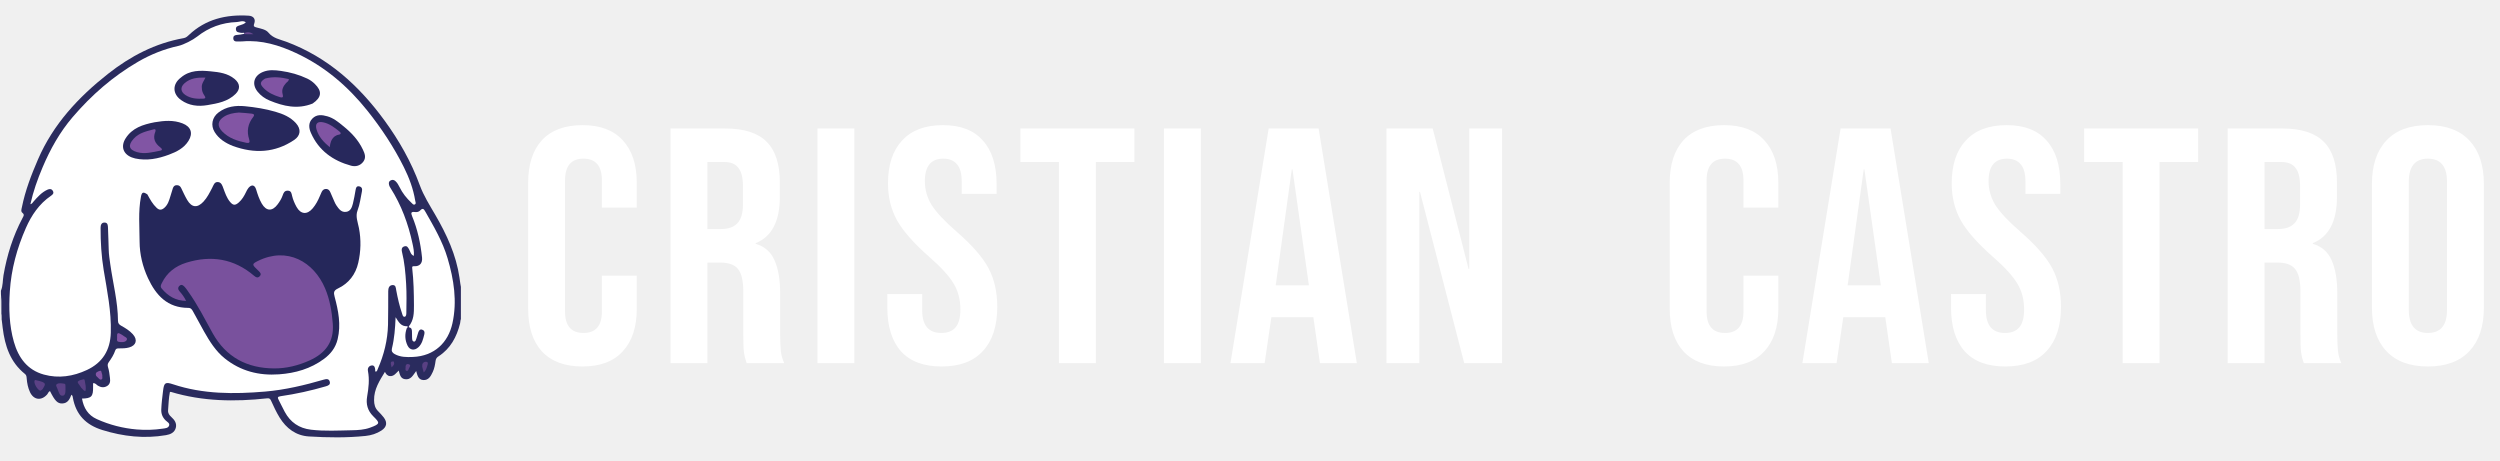
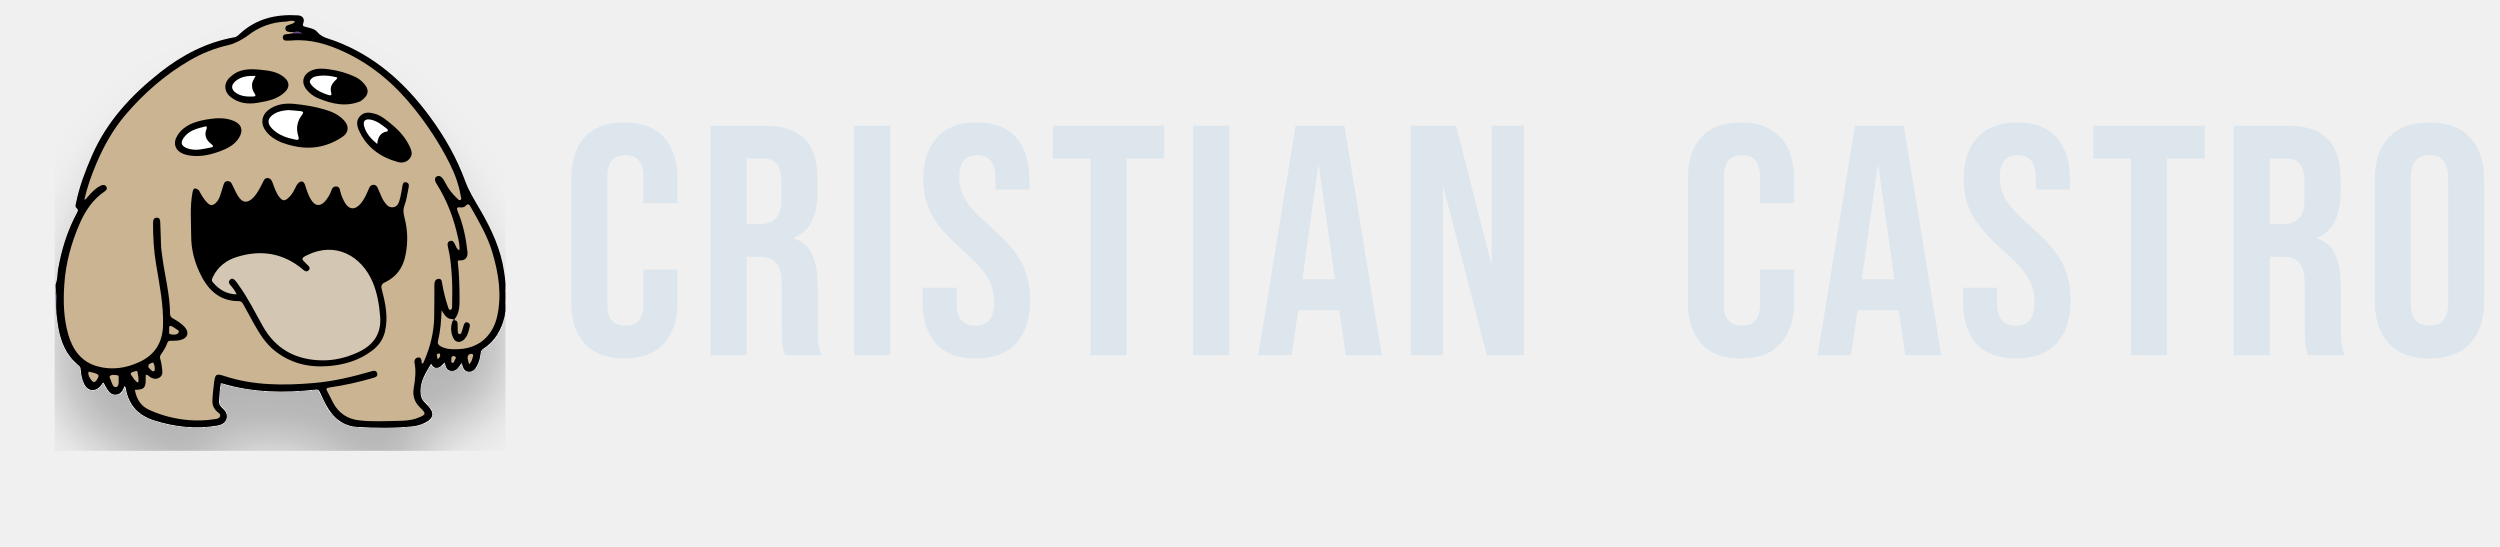
- <svg xmlns="http://www.w3.org/2000/svg" width="179" height="33" viewBox="0 0 179 33" fill="white">
-   <path d="M41.704 26.24C40.44 26.24 39.472 25.88 38.8 25.16C38.144 24.44 37.816 23.424 37.816 22.112V13.088C37.816 11.776 38.144 10.76 38.8 10.04C39.472 9.32 40.44 8.96 41.704 8.96C42.968 8.96 43.928 9.32 44.584 10.04C45.256 10.76 45.592 11.776 45.592 13.088V14.864H43.096V12.92C43.096 11.88 42.656 11.36 41.776 11.36C40.896 11.36 40.456 11.88 40.456 12.92V22.304C40.456 23.328 40.896 23.84 41.776 23.84C42.656 23.84 43.096 23.328 43.096 22.304V19.736H45.592V22.112C45.592 23.424 45.256 24.44 44.584 25.16C43.928 25.88 42.968 26.24 41.704 26.24ZM48.011 9.2H51.923C53.283 9.2 54.276 9.52 54.9 10.16C55.523 10.784 55.836 11.752 55.836 13.064V14.096C55.836 15.84 55.26 16.944 54.108 17.408V17.456C54.748 17.648 55.196 18.04 55.452 18.632C55.724 19.224 55.859 20.016 55.859 21.008V23.96C55.859 24.44 55.876 24.832 55.907 25.136C55.94 25.424 56.02 25.712 56.148 26H53.459C53.364 25.728 53.3 25.472 53.267 25.232C53.236 24.992 53.219 24.56 53.219 23.936V20.864C53.219 20.096 53.092 19.56 52.836 19.256C52.596 18.952 52.172 18.8 51.563 18.8H50.651V26H48.011V9.2ZM51.611 16.4C52.139 16.4 52.532 16.264 52.788 15.992C53.059 15.72 53.196 15.264 53.196 14.624V13.328C53.196 12.72 53.084 12.28 52.859 12.008C52.651 11.736 52.316 11.6 51.852 11.6H50.651V16.4H51.611ZM58.531 9.2H61.171V26H58.531V9.2ZM67.42 26.24C66.14 26.24 65.172 25.88 64.516 25.16C63.86 24.424 63.532 23.376 63.532 22.016V21.056H66.028V22.208C66.028 23.296 66.484 23.84 67.396 23.84C67.844 23.84 68.18 23.712 68.404 23.456C68.644 23.184 68.764 22.752 68.764 22.16C68.764 21.456 68.604 20.84 68.284 20.312C67.964 19.768 67.372 19.12 66.508 18.368C65.42 17.408 64.66 16.544 64.228 15.776C63.796 14.992 63.58 14.112 63.58 13.136C63.58 11.808 63.916 10.784 64.588 10.064C65.26 9.328 66.236 8.96 67.516 8.96C68.78 8.96 69.732 9.328 70.372 10.064C71.028 10.784 71.356 11.824 71.356 13.184V13.88H68.86V13.016C68.86 12.44 68.748 12.024 68.524 11.768C68.3 11.496 67.972 11.36 67.54 11.36C66.66 11.36 66.22 11.896 66.22 12.968C66.22 13.576 66.38 14.144 66.7 14.672C67.036 15.2 67.636 15.84 68.5 16.592C69.604 17.552 70.364 18.424 70.78 19.208C71.196 19.992 71.404 20.912 71.404 21.968C71.404 23.344 71.06 24.4 70.372 25.136C69.7 25.872 68.716 26.24 67.42 26.24ZM75.822 11.6H73.062V9.2H81.222V11.6H78.462V26H75.822V11.6ZM83.34 9.2H85.98V26H83.34V9.2ZM90.837 9.2H94.413L97.149 26H94.509L94.029 22.664V22.712H91.029L90.549 26H88.101L90.837 9.2ZM93.717 20.432L92.541 12.128H92.493L91.341 20.432H93.717ZM99.27 9.2H102.582L105.15 19.256H105.198V9.2H107.55V26H104.838L101.67 13.736H101.622V26H99.27V9.2ZM123.44 26.24C122.176 26.24 121.208 25.88 120.536 25.16C119.88 24.44 119.552 23.424 119.552 22.112V13.088C119.552 11.776 119.88 10.76 120.536 10.04C121.208 9.32 122.176 8.96 123.44 8.96C124.704 8.96 125.664 9.32 126.32 10.04C126.992 10.76 127.328 11.776 127.328 13.088V14.864H124.832V12.92C124.832 11.88 124.392 11.36 123.512 11.36C122.632 11.36 122.192 11.88 122.192 12.92V22.304C122.192 23.328 122.632 23.84 123.512 23.84C124.392 23.84 124.832 23.328 124.832 22.304V19.736H127.328V22.112C127.328 23.424 126.992 24.44 126.32 25.16C125.664 25.88 124.704 26.24 123.44 26.24ZM131.787 9.2H135.363L138.099 26H135.459L134.979 22.664V22.712H131.979L131.499 26H129.051L131.787 9.2ZM134.667 20.432L133.491 12.128H133.443L132.291 20.432H134.667ZM143.582 26.24C142.302 26.24 141.334 25.88 140.678 25.16C140.022 24.424 139.694 23.376 139.694 22.016V21.056H142.19V22.208C142.19 23.296 142.646 23.84 143.558 23.84C144.006 23.84 144.342 23.712 144.566 23.456C144.806 23.184 144.926 22.752 144.926 22.16C144.926 21.456 144.766 20.84 144.446 20.312C144.126 19.768 143.534 19.12 142.67 18.368C141.582 17.408 140.822 16.544 140.39 15.776C139.958 14.992 139.742 14.112 139.742 13.136C139.742 11.808 140.078 10.784 140.75 10.064C141.422 9.328 142.398 8.96 143.678 8.96C144.942 8.96 145.894 9.328 146.534 10.064C147.19 10.784 147.518 11.824 147.518 13.184V13.88H145.022V13.016C145.022 12.44 144.91 12.024 144.686 11.768C144.462 11.496 144.134 11.36 143.702 11.36C142.822 11.36 142.382 11.896 142.382 12.968C142.382 13.576 142.542 14.144 142.862 14.672C143.198 15.2 143.798 15.84 144.662 16.592C145.766 17.552 146.526 18.424 146.942 19.208C147.358 19.992 147.566 20.912 147.566 21.968C147.566 23.344 147.222 24.4 146.534 25.136C145.862 25.872 144.878 26.24 143.582 26.24ZM151.984 11.6H149.224V9.2H157.384V11.6H154.624V26H151.984V11.6ZM159.502 9.2H163.414C164.774 9.2 165.766 9.52 166.39 10.16C167.014 10.784 167.326 11.752 167.326 13.064V14.096C167.326 15.84 166.75 16.944 165.598 17.408V17.456C166.238 17.648 166.686 18.04 166.942 18.632C167.214 19.224 167.35 20.016 167.35 21.008V23.96C167.35 24.44 167.366 24.832 167.398 25.136C167.43 25.424 167.51 25.712 167.638 26H164.95C164.854 25.728 164.79 25.472 164.758 25.232C164.726 24.992 164.71 24.56 164.71 23.936V20.864C164.71 20.096 164.582 19.56 164.326 19.256C164.086 18.952 163.662 18.8 163.054 18.8H162.142V26H159.502V9.2ZM163.102 16.4C163.63 16.4 164.022 16.264 164.278 15.992C164.55 15.72 164.686 15.264 164.686 14.624V13.328C164.686 12.72 164.574 12.28 164.35 12.008C164.142 11.736 163.806 11.6 163.342 11.6H162.142V16.4H163.102ZM173.838 26.24C172.542 26.24 171.55 25.872 170.862 25.136C170.174 24.4 169.83 23.36 169.83 22.016V13.184C169.83 11.84 170.174 10.8 170.862 10.064C171.55 9.328 172.542 8.96 173.838 8.96C175.134 8.96 176.126 9.328 176.814 10.064C177.502 10.8 177.846 11.84 177.846 13.184V22.016C177.846 23.36 177.502 24.4 176.814 25.136C176.126 25.872 175.134 26.24 173.838 26.24ZM173.838 23.84C174.75 23.84 175.206 23.288 175.206 22.184V13.016C175.206 11.912 174.75 11.36 173.838 11.36C172.926 11.36 172.47 11.912 172.47 13.016V22.184C172.47 23.288 172.926 23.84 173.838 23.84Z" fill="white" />
-   <g clip-path="url(#clip0_134_144)">
-     <path d="M33.066 22.742C32.944 22.873 32.974 23.028 32.941 23.159C32.699 24.13 32.253 24.965 31.387 25.521C31.263 25.601 31.207 25.695 31.188 25.835C31.151 26.107 31.105 26.38 30.986 26.631C30.848 26.925 30.694 27.233 30.309 27.212C29.945 27.192 29.882 26.867 29.799 26.564C29.576 26.852 29.425 27.222 28.984 27.148C28.662 27.093 28.628 26.803 28.548 26.533C28.359 26.712 28.214 26.947 27.925 26.929C27.74 26.917 27.638 26.784 27.561 26.625C27.177 27.26 26.772 27.869 26.784 28.652C26.788 28.959 26.849 29.211 27.062 29.429C27.208 29.579 27.356 29.729 27.481 29.895C27.749 30.253 27.693 30.574 27.318 30.821C26.972 31.049 26.579 31.172 26.172 31.213C24.823 31.352 23.469 31.332 22.12 31.25C21.191 31.193 20.501 30.678 20.015 29.888C19.779 29.503 19.593 29.093 19.405 28.683C19.347 28.556 19.288 28.504 19.136 28.52C16.81 28.776 14.503 28.743 12.239 28.061C12.22 28.055 12.196 28.063 12.166 28.066C12.076 28.495 12.07 28.935 12.034 29.372C12.016 29.584 12.12 29.724 12.264 29.854C12.494 30.063 12.673 30.306 12.587 30.634C12.496 30.979 12.195 31.104 11.886 31.157C10.338 31.421 8.83 31.255 7.33 30.79C6.146 30.423 5.436 29.69 5.217 28.475C5.204 28.4 5.203 28.32 5.114 28.263C4.991 28.575 4.853 28.88 4.451 28.889C4.119 28.897 3.924 28.695 3.58 28.003C3.465 28.043 3.444 28.165 3.375 28.243C2.961 28.71 2.42 28.645 2.152 28.086C2.003 27.775 1.94 27.44 1.911 27.099C1.9 26.978 1.9 26.865 1.788 26.776C0.733 25.934 0.35 24.764 0.194 23.486C0.172 23.311 0.152 23.137 0.128 22.934C0.077 22.791 0.11 22.671 0.1 22.524C0.097 22.097 0.105 21.7 0.081 21.278C0.066 21.117 0.066 20.983 0.066 20.819C0.22 20.446 0.188 20.07 0.25 19.71C0.498 18.271 0.93 16.894 1.617 15.603C1.685 15.475 1.771 15.372 1.603 15.237C1.476 15.136 1.541 14.97 1.569 14.832C1.809 13.641 2.244 12.515 2.724 11.405C3.812 8.894 5.61 6.961 7.726 5.293C9.339 4.022 11.117 3.092 13.159 2.728C13.313 2.7 13.411 2.611 13.516 2.512C14.725 1.367 16.198 1.024 17.808 1.123C18.154 1.145 18.32 1.372 18.203 1.689C18.119 1.913 18.228 1.925 18.374 1.967C18.67 2.052 19.026 2.101 19.212 2.327C19.557 2.75 20.045 2.82 20.495 2.987C23.458 4.091 25.69 6.108 27.523 8.616C28.57 10.05 29.441 11.581 30.056 13.26C30.331 14.01 30.767 14.697 31.17 15.391C31.986 16.796 32.663 18.255 32.899 19.883C32.941 20.176 32.978 20.471 33.042 20.777C33.066 20.882 33.066 20.973 33.066 21.093C32.997 21.235 33.044 21.36 33.052 21.498C33.066 21.629 33.066 21.742 33.066 21.884C32.998 22.049 33.044 22.194 33.051 22.355C33.066 22.487 33.066 22.6 33.066 22.742Z" fill="#2A2B5E" />
-     <path d="M0.066 21.283C0.209 21.645 0.088 22.053 0.126 22.483C0.111 22.521 0.1 22.528 0.078 22.521C0.066 22.109 0.066 21.711 0.066 21.283Z" fill="#747595" />
-     <path d="M33.066 22.345C32.946 22.241 33.002 22.092 33.048 21.929C33.066 22.047 33.066 22.181 33.066 22.345Z" fill="#494B75" />
-     <path d="M33.066 21.488C32.962 21.404 32.991 21.277 33.046 21.135C33.066 21.233 33.066 21.346 33.066 21.488Z" fill="#4C4E77" />
-     <path d="M0.066 22.534C0.066 22.506 0.093 22.512 0.107 22.513C0.126 22.626 0.131 22.738 0.13 22.878C0.124 22.906 0.095 22.902 0.081 22.902C0.066 22.789 0.066 22.676 0.066 22.534Z" fill="#B6B7C8" />
-     <path d="M17.503 2.419C17.306 2.465 17.122 2.488 16.936 2.505C16.777 2.519 16.693 2.598 16.703 2.76C16.712 2.909 16.805 2.971 16.946 2.971C17.088 2.97 17.232 2.974 17.374 2.963C18.733 2.85 19.985 3.236 21.193 3.797C23.247 4.749 24.913 6.18 26.319 7.943C27.323 9.203 28.202 10.537 28.92 11.977C29.299 12.736 29.593 13.527 29.73 14.37C29.745 14.463 29.814 14.577 29.704 14.637C29.597 14.695 29.527 14.583 29.458 14.518C29.11 14.193 28.815 13.826 28.607 13.396C28.529 13.237 28.443 13.086 28.309 12.965C28.195 12.862 28.078 12.851 27.949 12.931C27.819 13.011 27.832 13.135 27.86 13.254C27.877 13.326 27.919 13.395 27.96 13.46C28.74 14.689 29.235 16.032 29.537 17.449C29.596 17.724 29.66 18.006 29.63 18.32C29.406 18.234 29.385 18.02 29.294 17.862C29.215 17.725 29.154 17.577 28.951 17.64C28.756 17.701 28.739 17.86 28.777 18.015C28.967 18.774 29.033 19.547 29.079 20.325C29.12 21.017 29.105 21.709 29.094 22.401C29.092 22.501 29.089 22.66 28.974 22.679C28.845 22.7 28.821 22.542 28.788 22.445C28.601 21.905 28.476 21.35 28.371 20.789C28.341 20.63 28.35 20.39 28.098 20.411C27.852 20.431 27.799 20.641 27.797 20.851C27.79 21.654 27.803 22.457 27.782 23.26C27.753 24.358 27.492 25.407 27.052 26.412C27.02 26.487 27.007 26.585 26.907 26.616C26.845 26.579 26.868 26.52 26.865 26.471C26.854 26.301 26.797 26.136 26.604 26.167C26.416 26.198 26.305 26.352 26.345 26.561C26.463 27.176 26.393 27.783 26.287 28.392C26.193 28.933 26.318 29.401 26.724 29.805C27.199 30.277 27.258 30.343 26.495 30.622C26.079 30.774 25.63 30.798 25.197 30.806C24.221 30.824 23.242 30.883 22.266 30.766C21.416 30.665 20.792 30.238 20.388 29.488C20.236 29.207 20.103 28.917 19.954 28.636C19.867 28.472 19.862 28.401 20.089 28.369C21.186 28.211 22.266 27.971 23.331 27.66C23.509 27.608 23.664 27.542 23.613 27.335C23.557 27.108 23.38 27.124 23.189 27.18C21.808 27.581 20.41 27.916 18.976 28.037C16.756 28.225 14.544 28.23 12.393 27.516C11.836 27.331 11.746 27.4 11.676 27.973C11.621 28.419 11.565 28.864 11.547 29.314C11.535 29.636 11.639 29.888 11.867 30.109C11.972 30.21 12.166 30.297 12.11 30.468C12.048 30.655 11.833 30.664 11.662 30.69C11.04 30.783 10.411 30.802 9.789 30.749C8.8 30.664 7.846 30.421 6.936 30.01C6.305 29.726 5.992 29.219 5.871 28.538C6.549 28.524 6.676 28.393 6.665 27.703C6.664 27.616 6.665 27.529 6.665 27.44C6.833 27.412 6.902 27.551 7.01 27.615C7.224 27.744 7.449 27.771 7.666 27.64C7.88 27.511 7.906 27.307 7.874 27.066C7.839 26.805 7.817 26.544 7.735 26.291C7.697 26.172 7.7 26.055 7.778 25.945C7.969 25.676 8.15 25.4 8.255 25.083C8.301 24.947 8.409 24.945 8.522 24.945C8.763 24.945 9.004 24.944 9.241 24.879C9.754 24.739 9.872 24.332 9.511 23.931C9.279 23.674 8.989 23.495 8.691 23.33C8.546 23.25 8.449 23.163 8.448 22.977C8.44 21.598 8.084 20.266 7.895 18.911C7.846 18.564 7.791 18.218 7.784 17.866C7.774 17.35 7.747 16.834 7.732 16.319C7.726 16.133 7.719 15.934 7.48 15.935C7.259 15.935 7.203 16.116 7.202 16.31C7.198 17.321 7.258 18.326 7.422 19.326C7.668 20.817 7.981 22.297 7.933 23.827C7.895 25.079 7.337 25.97 6.222 26.491C5.243 26.948 4.202 27.111 3.144 26.82C1.954 26.493 1.316 25.605 0.995 24.48C0.658 23.299 0.625 22.088 0.703 20.86C0.805 19.27 1.217 17.77 1.853 16.324C2.256 15.408 2.807 14.592 3.653 14.016C3.79 13.923 3.876 13.826 3.783 13.667C3.696 13.518 3.561 13.509 3.41 13.576C2.984 13.766 2.687 14.105 2.39 14.445C2.335 14.509 2.301 14.593 2.175 14.622C2.38 13.699 2.688 12.835 3.047 11.987C3.598 10.685 4.278 9.464 5.203 8.383C6.55 6.808 8.088 5.466 9.882 4.423C10.791 3.894 11.756 3.511 12.784 3.284C13.15 3.202 13.809 2.864 14.121 2.617C14.95 1.961 15.895 1.617 16.947 1.579C17.155 1.571 17.372 1.439 17.603 1.595C17.486 1.723 17.339 1.757 17.199 1.804C17.043 1.856 16.864 1.884 16.893 2.117C16.92 2.33 17.101 2.314 17.243 2.35C17.305 2.365 17.374 2.351 17.467 2.347C17.501 2.361 17.508 2.378 17.503 2.419Z" fill="white" />
-     <path d="M29.262 23.382C29.637 22.925 29.641 22.404 29.639 21.873C29.635 20.984 29.618 20.096 29.515 19.212C29.499 19.082 29.522 19.053 29.667 19.061C30.052 19.082 30.261 18.84 30.218 18.434C30.11 17.416 29.9 16.42 29.504 15.472C29.404 15.232 29.444 15.148 29.705 15.181C29.841 15.198 29.985 15.174 30.075 15.077C30.271 14.867 30.344 14.958 30.461 15.164C31.069 16.233 31.693 17.297 32.045 18.486C32.497 20.015 32.744 21.575 32.392 23.157C32.09 24.516 31.117 25.494 29.562 25.558C29.106 25.577 28.669 25.578 28.257 25.351C28.089 25.259 28.015 25.141 28.062 24.949C28.239 24.234 28.292 23.503 28.326 22.712C28.54 23.049 28.708 23.39 29.171 23.357C29.211 23.388 29.217 23.42 29.212 23.478C29.072 23.844 29.099 24.192 29.185 24.537C29.228 24.712 29.321 24.867 29.518 24.911C29.732 24.959 29.875 24.835 29.997 24.686C30.178 24.466 30.233 24.194 30.287 23.924C30.302 23.849 30.301 23.76 30.202 23.737C30.109 23.714 30.062 23.785 30.029 23.856C29.963 23.996 29.947 24.153 29.878 24.292C29.824 24.401 29.766 24.528 29.62 24.505C29.477 24.482 29.451 24.347 29.43 24.227C29.387 23.983 29.48 23.715 29.29 23.473C29.271 23.437 29.266 23.422 29.262 23.382Z" fill="white" />
-     <path d="M4.108 27.825C4.06 27.702 3.963 27.575 4.071 27.502C4.22 27.403 4.413 27.448 4.584 27.47C4.723 27.487 4.675 27.62 4.687 27.712C4.688 27.722 4.687 27.733 4.687 27.744C4.685 27.962 4.722 28.286 4.515 28.329C4.253 28.384 4.209 28.052 4.108 27.825Z" fill="#5C4286" />
-     <path d="M2.885 27.978C2.674 27.911 2.421 27.458 2.468 27.274C2.474 27.248 2.509 27.204 2.519 27.207C2.738 27.27 2.991 27.291 3.161 27.42C3.294 27.521 3.133 27.713 3.058 27.849C3.028 27.902 2.96 27.933 2.885 27.978Z" fill="#5B4185" />
-     <path d="M8.383 24.108C8.363 23.862 8.436 23.791 8.637 23.919C8.683 23.949 8.74 23.965 8.778 24.001C8.893 24.113 9.182 24.171 9.065 24.359C8.971 24.512 8.693 24.52 8.489 24.471C8.307 24.427 8.409 24.253 8.383 24.108Z" fill="#8456A6" />
-     <path d="M5.821 27.768C5.77 27.695 5.734 27.641 5.698 27.586C5.641 27.497 5.514 27.383 5.589 27.307C5.679 27.217 5.842 27.193 5.977 27.155C6.043 27.137 6.062 27.202 6.07 27.259C6.108 27.502 6.183 27.743 6.114 28.001C5.976 27.98 5.927 27.855 5.821 27.768Z" fill="#5A4184" />
-     <path d="M6.885 26.913C6.778 26.647 7.015 26.605 7.137 26.556C7.284 26.496 7.259 26.692 7.305 26.777C7.329 26.821 7.328 26.884 7.324 26.937C7.318 27.019 7.366 27.125 7.262 27.171C7.162 27.215 7.104 27.125 7.041 27.069C6.992 27.025 6.948 26.977 6.885 26.913Z" fill="#8456A6" />
-     <path d="M30.231 26.258C30.237 26.167 30.227 26.092 30.256 26.039C30.321 25.919 30.462 25.878 30.566 25.913C30.676 25.949 30.628 26.085 30.598 26.174C30.544 26.337 30.514 26.515 30.336 26.666C30.297 26.525 30.265 26.405 30.231 26.258Z" fill="#594083" />
-     <path d="M29.041 26.216C29.079 26.033 29.207 26.047 29.298 26.09C29.429 26.151 29.341 26.259 29.299 26.337C29.252 26.425 29.23 26.594 29.109 26.558C28.972 26.517 29.063 26.351 29.041 26.216Z" fill="#5B4185" />
-     <path d="M28.177 25.873C28.295 26.08 28.155 26.177 28.04 26.303C27.94 25.93 27.954 25.883 28.177 25.873Z" fill="#5A4184" />
-     <path d="M17.521 2.446C17.491 2.428 17.491 2.411 17.492 2.369C17.721 2.264 17.937 2.302 18.148 2.448C17.949 2.448 17.75 2.448 17.521 2.446Z" fill="#684990" />
-     <path d="M29.174 23.499C29.161 23.453 29.169 23.425 29.188 23.376C29.213 23.358 29.227 23.359 29.253 23.358C29.272 23.369 29.281 23.38 29.297 23.411C29.31 23.513 29.259 23.523 29.174 23.499Z" fill="#3A316B" />
-     <path d="M5.872 28.514C5.863 28.504 5.855 28.492 5.848 28.481C5.855 28.483 5.862 28.486 5.873 28.499C5.877 28.509 5.874 28.512 5.872 28.514Z" fill="#8456A6" />
-     <path d="M10.553 13.92C10.747 14.281 10.932 14.617 11.22 14.885C11.411 15.063 11.577 15.045 11.767 14.88C12.024 14.656 12.108 14.35 12.202 14.045C12.26 13.857 12.313 13.666 12.376 13.48C12.422 13.346 12.503 13.255 12.665 13.258C12.818 13.261 12.908 13.333 12.972 13.464C13.112 13.75 13.241 14.043 13.403 14.317C13.73 14.868 14.128 14.907 14.566 14.44C14.839 14.149 15.012 13.791 15.196 13.44C15.288 13.265 15.347 13.009 15.611 13.035C15.852 13.059 15.916 13.276 15.992 13.481C16.118 13.819 16.233 14.169 16.469 14.452C16.692 14.72 16.846 14.72 17.104 14.49C17.332 14.287 17.481 14.035 17.61 13.765C17.662 13.657 17.715 13.545 17.791 13.454C18.015 13.19 18.239 13.233 18.34 13.567C18.445 13.916 18.559 14.26 18.741 14.575C19.064 15.133 19.5 15.148 19.885 14.624C20.028 14.429 20.158 14.227 20.237 13.994C20.298 13.817 20.364 13.64 20.614 13.652C20.864 13.664 20.873 13.861 20.913 14.023C20.981 14.303 21.093 14.565 21.232 14.815C21.531 15.351 21.989 15.392 22.389 14.918C22.611 14.656 22.77 14.355 22.901 14.039C22.944 13.938 22.984 13.836 23.033 13.738C23.103 13.6 23.209 13.516 23.375 13.53C23.529 13.543 23.601 13.649 23.656 13.775C23.751 13.997 23.846 14.219 23.945 14.439C23.986 14.529 24.026 14.621 24.083 14.702C24.254 14.946 24.427 15.215 24.778 15.17C25.108 15.128 25.199 14.839 25.269 14.574C25.352 14.258 25.4 13.931 25.459 13.608C25.486 13.46 25.517 13.306 25.715 13.343C25.902 13.377 25.954 13.516 25.916 13.693C25.817 14.152 25.773 14.62 25.6 15.067C25.437 15.488 25.62 15.915 25.7 16.327C25.861 17.162 25.838 17.99 25.653 18.809C25.464 19.646 24.974 20.288 24.194 20.657C23.886 20.803 23.881 20.955 23.958 21.243C24.226 22.242 24.427 23.248 24.174 24.291C24.028 24.893 23.684 25.335 23.202 25.694C22.245 26.404 21.149 26.718 19.978 26.802C18.545 26.906 17.232 26.573 16.098 25.666C15.444 25.142 15.007 24.438 14.6 23.718C14.335 23.25 14.08 22.775 13.823 22.303C13.747 22.164 13.673 22.044 13.48 22.044C11.996 22.045 11.165 21.146 10.595 19.914C10.213 19.088 9.998 18.201 9.995 17.301C9.992 16.232 9.89 15.155 10.091 14.089C10.153 13.761 10.249 13.711 10.553 13.92Z" fill="#25275A" />
-     <path d="M16.675 10.452C16.13 10.236 15.674 9.944 15.37 9.458C15.07 8.977 15.185 8.403 15.639 8.057C16.209 7.623 16.868 7.539 17.547 7.606C18.277 7.679 19.003 7.793 19.71 7.999C20.263 8.159 20.788 8.375 21.187 8.817C21.571 9.242 21.534 9.706 21.059 10.024C19.687 10.944 18.222 11.014 16.675 10.452Z" fill="#27285C" />
-     <path d="M11.07 8.754C11.761 8.638 12.42 8.581 13.072 8.835C13.675 9.07 13.84 9.542 13.493 10.091C13.164 10.614 12.643 10.87 12.095 11.075C11.316 11.366 10.517 11.525 9.683 11.347C9.598 11.328 9.513 11.302 9.432 11.27C8.812 11.027 8.635 10.476 8.988 9.915C9.465 9.157 10.23 8.918 11.07 8.754Z" fill="#28285C" />
-     <path d="M22.384 7.414C21.306 7.848 20.296 7.606 19.304 7.199C18.968 7.061 18.667 6.846 18.439 6.559C18.006 6.012 18.181 5.418 18.824 5.152C19.251 4.976 19.679 5.017 20.117 5.078C20.774 5.17 21.405 5.345 22.003 5.629C22.202 5.724 22.38 5.851 22.539 6.007C23.076 6.533 23.036 6.966 22.384 7.414Z" fill="#28285C" />
-     <path d="M12.948 5.556C13.596 5.003 14.355 5.038 15.098 5.109C15.694 5.167 16.301 5.244 16.796 5.654C17.189 5.979 17.226 6.372 16.867 6.726C16.31 7.275 15.584 7.402 14.854 7.526C14.179 7.641 13.536 7.568 12.968 7.166C12.342 6.723 12.334 6.021 12.948 5.556Z" fill="#28285C" />
-     <path d="M24.571 9.023C25.171 9.503 25.667 10.039 25.987 10.72C26.115 10.993 26.227 11.274 26.023 11.562C25.802 11.873 25.457 11.951 25.138 11.864C23.84 11.508 22.817 10.78 22.261 9.514C22.114 9.179 22.063 8.802 22.361 8.494C22.673 8.171 23.053 8.218 23.437 8.327C23.871 8.45 24.214 8.727 24.571 9.023Z" fill="#27285C" />
-     <path d="M29.128 23.492C29.194 23.476 29.235 23.47 29.29 23.448C29.474 23.462 29.489 23.597 29.496 23.731C29.503 23.873 29.496 24.016 29.504 24.158C29.511 24.275 29.502 24.438 29.639 24.457C29.76 24.474 29.784 24.315 29.821 24.217C29.87 24.085 29.894 23.942 29.944 23.81C29.991 23.686 30.054 23.547 30.224 23.603C30.384 23.656 30.423 23.777 30.379 23.945C30.293 24.274 30.226 24.608 29.964 24.857C29.688 25.119 29.342 25.084 29.179 24.741C28.991 24.346 28.969 23.926 29.128 23.492Z" fill="#29285D" />
-     <path d="M13.462 20.858C13.378 20.741 13.313 20.637 13.23 20.55C13.132 20.445 13.011 20.332 12.863 20.454C12.718 20.574 12.736 20.725 12.856 20.859C13.038 21.062 13.199 21.278 13.325 21.545C12.579 21.533 12.031 21.2 11.58 20.662C11.453 20.511 11.529 20.391 11.586 20.271C11.945 19.52 12.569 19.048 13.332 18.811C15.109 18.257 16.755 18.514 18.198 19.75C18.334 19.866 18.458 19.922 18.597 19.777C18.739 19.629 18.634 19.518 18.53 19.412C18.476 19.357 18.422 19.303 18.366 19.25C18.044 18.947 18.049 18.891 18.465 18.685C20.563 17.645 22.467 18.739 23.277 20.647C23.616 21.448 23.76 22.305 23.828 23.174C23.93 24.472 23.301 25.296 22.167 25.807C21.356 26.173 20.493 26.386 19.616 26.379C17.7 26.363 16.187 25.585 15.227 23.859C14.666 22.852 14.152 21.817 13.462 20.858Z" fill="#79519D" />
-     <path d="M17.1 8.058C17.424 8.083 17.72 8.099 18.013 8.136C18.166 8.155 18.26 8.21 18.119 8.39C17.748 8.864 17.652 9.402 17.839 9.973C17.913 10.198 17.849 10.268 17.641 10.226C16.999 10.096 16.384 9.901 15.912 9.412C15.53 9.016 15.579 8.65 16.038 8.354C16.352 8.151 16.707 8.09 17.1 8.058Z" fill="#8255A4" />
-     <path d="M11.127 9.417C10.915 9.917 11.107 10.269 11.479 10.553C11.615 10.658 11.652 10.752 11.464 10.789C10.92 10.897 10.371 11.053 9.813 10.892C9.224 10.722 9.15 10.403 9.564 9.94C9.955 9.501 10.498 9.396 11.026 9.256C11.13 9.228 11.16 9.298 11.127 9.417Z" fill="#8155A4" />
-     <path d="M18.98 5.626C19.57 5.464 20.126 5.534 20.683 5.665C20.673 5.824 20.553 5.864 20.484 5.941C20.277 6.174 20.149 6.428 20.238 6.749C20.291 6.936 20.264 7.024 20.037 6.954C19.602 6.818 19.195 6.638 18.873 6.304C18.589 6.009 18.61 5.86 18.98 5.626Z" fill="#8054A3" />
-     <path d="M14.45 6.27C14.447 6.504 14.525 6.682 14.64 6.848C14.712 6.953 14.751 7.053 14.557 7.063C14.112 7.086 13.679 7.063 13.287 6.811C12.934 6.583 12.89 6.256 13.199 5.973C13.62 5.588 14.136 5.543 14.71 5.554C14.601 5.802 14.423 5.988 14.45 6.27Z" fill="#8055A3" />
-     <path d="M23.964 9.766C23.716 9.966 23.644 10.225 23.61 10.539C23.173 10.178 22.814 9.793 22.661 9.26C22.546 8.855 22.731 8.674 23.14 8.758C23.574 8.846 23.911 9.107 24.248 9.369C24.405 9.491 24.501 9.611 24.193 9.657C24.12 9.667 24.054 9.72 23.964 9.766Z" fill="#8054A3" />
+ <svg xmlns="http://www.w3.org/2000/svg" width="183" height="40" viewBox="0 0 183 40" fill="none">
+   <path d="M45.704 26.24C44.44 26.24 43.472 25.88 42.8 25.16C42.144 24.44 41.816 23.424 41.816 22.112V13.088C41.816 11.776 42.144 10.76 42.8 10.04C43.472 9.32 44.44 8.96 45.704 8.96C46.968 8.96 47.928 9.32 48.584 10.04C49.256 10.76 49.592 11.776 49.592 13.088V14.864H47.096V12.92C47.096 11.88 46.656 11.36 45.776 11.36C44.896 11.36 44.456 11.88 44.456 12.92V22.304C44.456 23.328 44.896 23.84 45.776 23.84C46.656 23.84 47.096 23.328 47.096 22.304V19.736H49.592V22.112C49.592 23.424 49.256 24.44 48.584 25.16C47.928 25.88 46.968 26.24 45.704 26.24ZM52.011 9.2H55.923C57.283 9.2 58.276 9.52 58.9 10.16C59.523 10.784 59.836 11.752 59.836 13.064V14.096C59.836 15.84 59.26 16.944 58.108 17.408V17.456C58.748 17.648 59.196 18.04 59.452 18.632C59.724 19.224 59.859 20.016 59.859 21.008V23.96C59.859 24.44 59.876 24.832 59.907 25.136C59.94 25.424 60.02 25.712 60.148 26H57.459C57.364 25.728 57.3 25.472 57.267 25.232C57.236 24.992 57.219 24.56 57.219 23.936V20.864C57.219 20.096 57.092 19.56 56.836 19.256C56.596 18.952 56.172 18.8 55.563 18.8H54.651V26H52.011V9.2ZM55.611 16.4C56.139 16.4 56.532 16.264 56.788 15.992C57.059 15.72 57.196 15.264 57.196 14.624V13.328C57.196 12.72 57.084 12.28 56.859 12.008C56.651 11.736 56.316 11.6 55.852 11.6H54.651V16.4H55.611ZM62.531 9.2H65.171V26H62.531V9.2ZM71.42 26.24C70.14 26.24 69.172 25.88 68.516 25.16C67.86 24.424 67.532 23.376 67.532 22.016V21.056H70.028V22.208C70.028 23.296 70.484 23.84 71.396 23.84C71.844 23.84 72.18 23.712 72.404 23.456C72.644 23.184 72.764 22.752 72.764 22.16C72.764 21.456 72.604 20.84 72.284 20.312C71.964 19.768 71.372 19.12 70.508 18.368C69.42 17.408 68.66 16.544 68.228 15.776C67.796 14.992 67.58 14.112 67.58 13.136C67.58 11.808 67.916 10.784 68.588 10.064C69.26 9.328 70.236 8.96 71.516 8.96C72.78 8.96 73.732 9.328 74.372 10.064C75.028 10.784 75.356 11.824 75.356 13.184V13.88H72.86V13.016C72.86 12.44 72.748 12.024 72.524 11.768C72.3 11.496 71.972 11.36 71.54 11.36C70.66 11.36 70.22 11.896 70.22 12.968C70.22 13.576 70.38 14.144 70.7 14.672C71.036 15.2 71.636 15.84 72.5 16.592C73.604 17.552 74.364 18.424 74.78 19.208C75.196 19.992 75.404 20.912 75.404 21.968C75.404 23.344 75.06 24.4 74.372 25.136C73.7 25.872 72.716 26.24 71.42 26.24ZM79.822 11.6H77.062V9.2H85.222V11.6H82.462V26H79.822V11.6ZM87.34 9.2H89.98V26H87.34V9.2ZM94.837 9.2H98.413L101.149 26H98.509L98.029 22.664V22.712H95.029L94.549 26H92.101L94.837 9.2ZM97.717 20.432L96.541 12.128H96.493L95.341 20.432H97.717ZM103.27 9.2H106.582L109.15 19.256H109.198V9.2H111.55V26H108.838L105.67 13.736H105.622V26H103.27V9.2ZM127.44 26.24C126.176 26.24 125.208 25.88 124.536 25.16C123.88 24.44 123.552 23.424 123.552 22.112V13.088C123.552 11.776 123.88 10.76 124.536 10.04C125.208 9.32 126.176 8.96 127.44 8.96C128.704 8.96 129.664 9.32 130.32 10.04C130.992 10.76 131.328 11.776 131.328 13.088V14.864H128.832V12.92C128.832 11.88 128.392 11.36 127.512 11.36C126.632 11.36 126.192 11.88 126.192 12.92V22.304C126.192 23.328 126.632 23.84 127.512 23.84C128.392 23.84 128.832 23.328 128.832 22.304V19.736H131.328V22.112C131.328 23.424 130.992 24.44 130.32 25.16C129.664 25.88 128.704 26.24 127.44 26.24ZM135.787 9.2H139.363L142.099 26H139.459L138.979 22.664V22.712H135.979L135.499 26H133.051L135.787 9.2ZM138.667 20.432L137.491 12.128H137.443L136.291 20.432H138.667ZM147.582 26.24C146.302 26.24 145.334 25.88 144.678 25.16C144.022 24.424 143.694 23.376 143.694 22.016V21.056H146.19V22.208C146.19 23.296 146.646 23.84 147.558 23.84C148.006 23.84 148.342 23.712 148.566 23.456C148.806 23.184 148.926 22.752 148.926 22.16C148.926 21.456 148.766 20.84 148.446 20.312C148.126 19.768 147.534 19.12 146.67 18.368C145.582 17.408 144.822 16.544 144.39 15.776C143.958 14.992 143.742 14.112 143.742 13.136C143.742 11.808 144.078 10.784 144.75 10.064C145.422 9.328 146.398 8.96 147.678 8.96C148.942 8.96 149.894 9.328 150.534 10.064C151.19 10.784 151.518 11.824 151.518 13.184V13.88H149.022V13.016C149.022 12.44 148.91 12.024 148.686 11.768C148.462 11.496 148.134 11.36 147.702 11.36C146.822 11.36 146.382 11.896 146.382 12.968C146.382 13.576 146.542 14.144 146.862 14.672C147.198 15.2 147.798 15.84 148.662 16.592C149.766 17.552 150.526 18.424 150.942 19.208C151.358 19.992 151.566 20.912 151.566 21.968C151.566 23.344 151.222 24.4 150.534 25.136C149.862 25.872 148.878 26.24 147.582 26.24ZM155.984 11.6H153.224V9.2H161.384V11.6H158.624V26H155.984V11.6ZM163.502 9.2H167.414C168.774 9.2 169.766 9.52 170.39 10.16C171.014 10.784 171.326 11.752 171.326 13.064V14.096C171.326 15.84 170.75 16.944 169.598 17.408V17.456C170.238 17.648 170.686 18.04 170.942 18.632C171.214 19.224 171.35 20.016 171.35 21.008V23.96C171.35 24.44 171.366 24.832 171.398 25.136C171.43 25.424 171.51 25.712 171.638 26H168.95C168.854 25.728 168.79 25.472 168.758 25.232C168.726 24.992 168.71 24.56 168.71 23.936V20.864C168.71 20.096 168.582 19.56 168.326 19.256C168.086 18.952 167.662 18.8 167.054 18.8H166.142V26H163.502V9.2ZM167.102 16.4C167.63 16.4 168.022 16.264 168.278 15.992C168.55 15.72 168.686 15.264 168.686 14.624V13.328C168.686 12.72 168.574 12.28 168.35 12.008C168.142 11.736 167.806 11.6 167.342 11.6H166.142V16.4H167.102ZM177.838 26.24C176.542 26.24 175.55 25.872 174.862 25.136C174.174 24.4 173.83 23.36 173.83 22.016V13.184C173.83 11.84 174.174 10.8 174.862 10.064C175.55 9.328 176.542 8.96 177.838 8.96C179.134 8.96 180.126 9.328 180.814 10.064C181.502 10.8 181.846 11.84 181.846 13.184V22.016C181.846 23.36 181.502 24.4 180.814 25.136C180.126 25.872 179.134 26.24 177.838 26.24ZM177.838 23.84C178.75 23.84 179.206 23.288 179.206 22.184V13.016C179.206 11.912 178.75 11.36 177.838 11.36C176.926 11.36 176.47 11.912 176.47 13.016V22.184C176.47 23.288 176.926 23.84 177.838 23.84Z" fill="#DDE6ED" />
+   <g clip-path="url(#clip0_150_305)" filter="url(#filter0_d_150_305)">
+     <path d="M37.066 22.742C36.944 22.873 36.974 23.028 36.941 23.159C36.699 24.13 36.253 24.965 35.387 25.521C35.263 25.601 35.207 25.695 35.188 25.835C35.151 26.107 35.105 26.38 34.986 26.631C34.848 26.925 34.694 27.233 34.309 27.212C33.945 27.192 33.882 26.867 33.799 26.564C33.576 26.852 33.425 27.222 32.984 27.148C32.662 27.093 32.628 26.803 32.548 26.533C32.359 26.712 32.214 26.947 31.925 26.929C31.74 26.917 31.637 26.784 31.56 26.625C31.177 27.26 30.772 27.869 30.783 28.652C30.788 28.959 30.849 29.211 31.062 29.429C31.208 29.579 31.356 29.729 31.481 29.895C31.749 30.253 31.693 30.574 31.318 30.821C30.972 31.049 30.579 31.172 30.172 31.213C28.823 31.352 27.469 31.332 26.12 31.25C25.191 31.193 24.5 30.678 24.015 29.888C23.778 29.503 23.592 29.093 23.405 28.683C23.347 28.556 23.287 28.504 23.135 28.52C20.81 28.776 18.503 28.743 16.239 28.061C16.22 28.055 16.196 28.063 16.166 28.066C16.076 28.495 16.07 28.935 16.034 29.372C16.016 29.584 16.12 29.724 16.264 29.854C16.494 30.063 16.673 30.306 16.587 30.634C16.495 30.979 16.195 31.104 15.886 31.157C14.338 31.421 12.83 31.255 11.33 30.79C10.145 30.423 9.436 29.69 9.217 28.475C9.204 28.4 9.203 28.32 9.114 28.263C8.991 28.575 8.852 28.88 8.451 28.889C8.119 28.897 7.924 28.695 7.58 28.003C7.465 28.043 7.443 28.165 7.374 28.243C6.961 28.71 6.42 28.645 6.152 28.086C6.003 27.775 5.94 27.44 5.911 27.099C5.9 26.978 5.899 26.865 5.788 26.776C4.733 25.934 4.35 24.764 4.194 23.486C4.172 23.311 4.152 23.137 4.128 22.934C4.077 22.791 4.11 22.671 4.1 22.524C4.097 22.097 4.105 21.7 4.081 21.278C4.066 21.117 4.066 20.983 4.066 20.819C4.219 20.446 4.188 20.07 4.25 19.71C4.498 18.271 4.929 16.894 5.617 15.603C5.685 15.475 5.771 15.372 5.603 15.237C5.476 15.136 5.541 14.97 5.569 14.832C5.808 13.641 6.244 12.515 6.724 11.405C7.812 8.894 9.61 6.961 11.726 5.293C13.339 4.022 15.117 3.092 17.159 2.728C17.313 2.7 17.411 2.611 17.516 2.512C18.725 1.367 20.198 1.024 21.808 1.123C22.154 1.145 22.32 1.372 22.203 1.689C22.119 1.913 22.228 1.925 22.374 1.967C22.67 2.052 23.026 2.101 23.212 2.327C23.557 2.75 24.045 2.82 24.495 2.987C27.458 4.091 29.69 6.108 31.522 8.616C32.57 10.05 33.441 11.581 34.056 13.26C34.33 14.01 34.766 14.697 35.169 15.391C35.986 16.796 36.663 18.255 36.899 19.883C36.941 20.176 36.978 20.471 37.042 20.777C37.066 20.882 37.066 20.973 37.066 21.093C36.997 21.235 37.043 21.36 37.051 21.498C37.066 21.629 37.066 21.742 37.066 21.884C36.998 22.049 37.044 22.194 37.051 22.355C37.066 22.487 37.066 22.6 37.066 22.742Z" fill="black" />
+     <path d="M4.066 21.283C4.209 21.645 4.088 22.053 4.126 22.483C4.11 22.521 4.1 22.528 4.078 22.521C4.066 22.109 4.066 21.711 4.066 21.283Z" fill="#747595" />
+     <path d="M37.066 22.345C36.946 22.241 37.002 22.092 37.048 21.929C37.066 22.047 37.066 22.181 37.066 22.345Z" fill="#494B75" />
+     <path d="M37.066 21.488C36.962 21.404 36.991 21.277 37.046 21.135C37.066 21.233 37.066 21.346 37.066 21.488Z" fill="#4C4E77" />
+     <path d="M4.066 22.534C4.066 22.506 4.093 22.512 4.107 22.513C4.126 22.626 4.131 22.738 4.13 22.878C4.124 22.906 4.095 22.902 4.081 22.902C4.066 22.789 4.066 22.676 4.066 22.534Z" fill="#B6B7C8" />
+     <path d="M21.503 2.419C21.306 2.465 21.122 2.488 20.936 2.505C20.777 2.519 20.693 2.598 20.703 2.76C20.713 2.909 20.805 2.971 20.946 2.971C21.089 2.97 21.232 2.974 21.374 2.963C22.733 2.85 23.985 3.236 25.193 3.797C27.247 4.749 28.913 6.18 30.319 7.943C31.323 9.203 32.202 10.537 32.92 11.977C33.3 12.736 33.593 13.527 33.73 14.37C33.745 14.463 33.814 14.577 33.705 14.637C33.597 14.695 33.527 14.583 33.458 14.518C33.111 14.193 32.816 13.826 32.607 13.396C32.529 13.237 32.443 13.086 32.309 12.965C32.195 12.862 32.078 12.851 31.949 12.931C31.819 13.011 31.832 13.135 31.86 13.254C31.877 13.326 31.92 13.395 31.96 13.46C32.74 14.689 33.236 16.032 33.537 17.449C33.596 17.724 33.66 18.006 33.63 18.32C33.406 18.234 33.385 18.02 33.294 17.862C33.215 17.725 33.154 17.577 32.951 17.64C32.756 17.701 32.739 17.86 32.778 18.015C32.967 18.774 33.034 19.547 33.08 20.325C33.12 21.017 33.105 21.709 33.094 22.401C33.093 22.501 33.089 22.66 32.974 22.679C32.845 22.7 32.821 22.542 32.788 22.445C32.602 21.905 32.476 21.35 32.371 20.789C32.342 20.63 32.35 20.39 32.099 20.411C31.852 20.431 31.799 20.641 31.797 20.851C31.791 21.654 31.803 22.457 31.782 23.26C31.753 24.358 31.492 25.407 31.052 26.412C31.02 26.487 31.007 26.585 30.907 26.616C30.845 26.579 30.868 26.52 30.865 26.471C30.854 26.301 30.797 26.136 30.604 26.167C30.416 26.198 30.305 26.352 30.346 26.561C30.463 27.176 30.393 27.783 30.288 28.392C30.193 28.933 30.318 29.401 30.724 29.805C31.199 30.277 31.259 30.343 30.495 30.622C30.079 30.774 29.63 30.798 29.197 30.806C28.221 30.824 27.242 30.883 26.266 30.766C25.416 30.665 24.792 30.238 24.388 29.488C24.237 29.207 24.103 28.917 23.954 28.636C23.867 28.472 23.862 28.401 24.089 28.369C25.186 28.211 26.266 27.971 27.331 27.66C27.509 27.608 27.664 27.542 27.613 27.335C27.557 27.108 27.38 27.124 27.189 27.18C25.808 27.581 24.41 27.916 22.976 28.037C20.756 28.225 18.545 28.23 16.393 27.516C15.836 27.331 15.746 27.4 15.676 27.973C15.621 28.419 15.565 28.864 15.548 29.314C15.535 29.636 15.639 29.888 15.868 30.109C15.972 30.21 16.166 30.297 16.11 30.468C16.048 30.655 15.833 30.664 15.662 30.69C15.04 30.783 14.411 30.802 13.789 30.749C12.8 30.664 11.846 30.421 10.936 30.01C10.305 29.726 9.992 29.219 9.871 28.538C10.549 28.524 10.677 28.393 10.665 27.703C10.664 27.616 10.665 27.529 10.665 27.44C10.833 27.412 10.902 27.551 11.01 27.615C11.225 27.744 11.45 27.771 11.666 27.64C11.88 27.511 11.907 27.307 11.874 27.066C11.839 26.805 11.818 26.544 11.735 26.291C11.697 26.172 11.7 26.055 11.778 25.945C11.97 25.676 12.15 25.4 12.255 25.083C12.301 24.947 12.409 24.945 12.522 24.945C12.764 24.945 13.004 24.944 13.241 24.879C13.754 24.739 13.872 24.332 13.511 23.931C13.279 23.674 12.989 23.495 12.691 23.33C12.546 23.25 12.45 23.163 12.448 22.977C12.44 21.598 12.084 20.266 11.895 18.911C11.846 18.564 11.791 18.218 11.784 17.866C11.774 17.35 11.747 16.834 11.732 16.319C11.726 16.133 11.719 15.934 11.48 15.935C11.259 15.935 11.203 16.116 11.203 16.31C11.198 17.321 11.258 18.326 11.422 19.326C11.668 20.817 11.981 22.297 11.934 23.827C11.895 25.079 11.337 25.97 10.222 26.491C9.243 26.948 8.203 27.111 7.144 26.82C5.954 26.493 5.316 25.605 4.995 24.48C4.658 23.299 4.625 22.088 4.704 20.86C4.805 19.27 5.217 17.77 5.853 16.324C6.256 15.408 6.807 14.592 7.653 14.016C7.79 13.923 7.876 13.826 7.783 13.667C7.696 13.518 7.561 13.509 7.41 13.576C6.984 13.766 6.687 14.105 6.39 14.445C6.335 14.509 6.301 14.593 6.175 14.622C6.38 13.699 6.688 12.835 7.047 11.987C7.598 10.685 8.279 9.464 9.203 8.383C10.55 6.808 12.089 5.466 13.883 4.423C14.791 3.894 15.756 3.511 16.784 3.284C17.15 3.202 17.809 2.864 18.122 2.617C18.95 1.961 19.895 1.617 20.947 1.579C21.155 1.571 21.372 1.439 21.604 1.595C21.486 1.723 21.339 1.757 21.199 1.804C21.043 1.856 20.864 1.884 20.893 2.117C20.92 2.33 21.101 2.314 21.243 2.35C21.305 2.365 21.374 2.351 21.467 2.347C21.501 2.361 21.509 2.378 21.503 2.419Z" fill="#CAB492" />
+     <path d="M33.261 23.382C33.637 22.925 33.641 22.404 33.638 21.873C33.635 20.984 33.618 20.096 33.514 19.212C33.499 19.082 33.522 19.053 33.667 19.061C34.052 19.082 34.261 18.84 34.218 18.434C34.109 17.416 33.9 16.42 33.504 15.472C33.403 15.232 33.444 15.148 33.705 15.181C33.841 15.198 33.985 15.174 34.075 15.077C34.271 14.867 34.344 14.958 34.461 15.164C35.069 16.233 35.693 17.297 36.044 18.486C36.497 20.015 36.744 21.575 36.392 23.157C36.09 24.516 35.117 25.494 33.562 25.558C33.106 25.577 32.669 25.578 32.257 25.351C32.089 25.259 32.014 25.141 32.062 24.949C32.239 24.234 32.292 23.503 32.326 22.712C32.54 23.049 32.708 23.39 33.171 23.357C33.211 23.388 33.217 23.42 33.212 23.478C33.072 23.844 33.099 24.192 33.184 24.537C33.228 24.712 33.321 24.867 33.518 24.911C33.732 24.959 33.874 24.835 33.997 24.686C34.178 24.466 34.233 24.194 34.287 23.924C34.302 23.849 34.301 23.76 34.202 23.737C34.109 23.714 34.062 23.785 34.028 23.856C33.963 23.996 33.946 24.153 33.878 24.292C33.824 24.401 33.766 24.528 33.62 24.505C33.477 24.482 33.451 24.347 33.43 24.227C33.386 23.983 33.48 23.715 33.29 23.473C33.271 23.437 33.266 23.422 33.261 23.382Z" fill="#CAB492" />
+     <path d="M8.108 27.825C8.06 27.702 7.963 27.575 8.071 27.502C8.22 27.403 8.413 27.448 8.584 27.47C8.723 27.487 8.675 27.62 8.687 27.712C8.688 27.722 8.687 27.733 8.687 27.744C8.685 27.962 8.722 28.286 8.515 28.329C8.253 28.384 8.209 28.052 8.108 27.825Z" fill="#CAB492" />
+     <path d="M6.885 27.978C6.674 27.911 6.421 27.458 6.468 27.274C6.474 27.248 6.509 27.204 6.519 27.207C6.738 27.27 6.991 27.291 7.161 27.42C7.294 27.521 7.133 27.713 7.058 27.849C7.028 27.902 6.96 27.933 6.885 27.978Z" fill="#CAB492" />
+     <path d="M12.383 24.108C12.363 23.862 12.436 23.791 12.637 23.919C12.683 23.949 12.74 23.965 12.777 24.001C12.893 24.113 13.182 24.171 13.065 24.359C12.971 24.512 12.693 24.52 12.489 24.471C12.307 24.427 12.409 24.253 12.383 24.108Z" fill="#CAB492" />
+     <path d="M9.821 27.768C9.77 27.695 9.734 27.641 9.699 27.586C9.641 27.497 9.514 27.383 9.589 27.307C9.679 27.217 9.842 27.193 9.977 27.155C10.043 27.137 10.062 27.202 10.07 27.259C10.108 27.502 10.183 27.743 10.114 28.001C9.976 27.98 9.927 27.855 9.821 27.768Z" fill="#CAB492" />
+     <path d="M10.885 26.913C10.778 26.647 11.015 26.605 11.137 26.556C11.284 26.496 11.259 26.692 11.305 26.777C11.329 26.821 11.328 26.884 11.324 26.937C11.318 27.019 11.366 27.125 11.262 27.171C11.162 27.215 11.104 27.125 11.041 27.069C10.992 27.025 10.947 26.977 10.885 26.913Z" fill="#CAB492" />
+     <path d="M34.231 26.258C34.237 26.167 34.227 26.092 34.256 26.039C34.321 25.919 34.462 25.878 34.566 25.913C34.676 25.949 34.628 26.085 34.598 26.174C34.544 26.337 34.514 26.515 34.336 26.666C34.297 26.525 34.265 26.405 34.231 26.258Z" fill="#CAB492" />
+     <path d="M33.041 26.216C33.079 26.033 33.207 26.047 33.298 26.09C33.429 26.151 33.341 26.259 33.3 26.337C33.252 26.425 33.23 26.594 33.109 26.558C32.972 26.517 33.063 26.351 33.041 26.216Z" fill="#CAB492" />
+     <path d="M32.177 25.873C32.295 26.08 32.155 26.177 32.04 26.303C31.941 25.93 31.954 25.883 32.177 25.873Z" fill="#CAB492" />
+     <path d="M21.521 2.446C21.491 2.428 21.491 2.411 21.492 2.369C21.721 2.264 21.937 2.302 22.148 2.448C21.949 2.448 21.75 2.448 21.521 2.446Z" fill="#684990" />
+     <path d="M33.173 23.499C33.161 23.453 33.169 23.425 33.188 23.376C33.213 23.358 33.227 23.359 33.252 23.358C33.272 23.369 33.281 23.38 33.297 23.411C33.31 23.513 33.259 23.523 33.173 23.499Z" fill="#3A316B" />
+     <path d="M9.872 28.514C9.863 28.504 9.855 28.492 9.848 28.481C9.855 28.483 9.862 28.486 9.873 28.499C9.877 28.509 9.874 28.512 9.872 28.514Z" fill="#8456A6" />
+     <path d="M14.553 13.92C14.748 14.281 14.932 14.617 15.22 14.885C15.411 15.063 15.577 15.045 15.767 14.88C16.024 14.656 16.108 14.35 16.202 14.045C16.26 13.857 16.313 13.666 16.377 13.48C16.422 13.346 16.503 13.255 16.665 13.258C16.818 13.261 16.908 13.333 16.972 13.464C17.112 13.75 17.241 14.043 17.404 14.317C17.73 14.868 18.128 14.907 18.566 14.44C18.839 14.149 19.012 13.791 19.196 13.44C19.288 13.265 19.347 13.009 19.611 13.035C19.852 13.059 19.916 13.276 19.992 13.481C20.118 13.819 20.233 14.169 20.469 14.452C20.692 14.72 20.846 14.72 21.104 14.49C21.332 14.287 21.481 14.035 21.61 13.765C21.662 13.657 21.715 13.545 21.791 13.454C22.015 13.19 22.239 13.233 22.34 13.567C22.445 13.916 22.559 14.26 22.741 14.575C23.064 15.133 23.5 15.148 23.885 14.624C24.028 14.429 24.158 14.227 24.237 13.994C24.298 13.817 24.364 13.64 24.615 13.652C24.864 13.664 24.873 13.861 24.913 14.023C24.981 14.303 25.093 14.565 25.232 14.815C25.531 15.351 25.989 15.392 26.389 14.918C26.611 14.656 26.77 14.355 26.901 14.039C26.944 13.938 26.984 13.836 27.033 13.738C27.103 13.6 27.21 13.516 27.375 13.53C27.529 13.543 27.601 13.649 27.656 13.775C27.752 13.997 27.847 14.219 27.945 14.439C27.986 14.529 28.026 14.621 28.083 14.702C28.254 14.946 28.427 15.215 28.778 15.17C29.108 15.128 29.199 14.839 29.269 14.574C29.353 14.258 29.4 13.931 29.459 13.608C29.486 13.46 29.517 13.306 29.715 13.343C29.902 13.377 29.954 13.516 29.916 13.693C29.817 14.152 29.773 14.62 29.6 15.067C29.437 15.488 29.621 15.915 29.7 16.327C29.861 17.162 29.838 17.99 29.653 18.809C29.464 19.646 28.975 20.288 28.194 20.657C27.886 20.803 27.881 20.955 27.958 21.243C28.226 22.242 28.427 23.248 28.174 24.291C28.028 24.893 27.684 25.335 27.202 25.694C26.245 26.404 25.15 26.718 23.979 26.802C22.545 26.906 21.232 26.573 20.098 25.666C19.444 25.142 19.007 24.438 18.6 23.718C18.335 23.25 18.08 22.775 17.823 22.303C17.747 22.164 17.673 22.044 17.48 22.044C15.996 22.045 15.165 21.146 14.595 19.914C14.213 19.088 13.998 18.201 13.995 17.301C13.992 16.232 13.89 15.155 14.091 14.089C14.153 13.761 14.25 13.711 14.553 13.92Z" fill="black" />
+     <path d="M20.675 10.452C20.13 10.236 19.673 9.944 19.37 9.458C19.07 8.977 19.185 8.403 19.639 8.057C20.209 7.623 20.868 7.539 21.547 7.606C22.277 7.679 23.003 7.793 23.71 7.999C24.263 8.159 24.788 8.375 25.187 8.817C25.571 9.242 25.534 9.706 25.059 10.024C23.686 10.944 22.222 11.014 20.675 10.452Z" fill="black" />
+     <path d="M15.07 8.754C15.761 8.638 16.42 8.581 17.072 8.835C17.674 9.07 17.84 9.542 17.493 10.091C17.164 10.614 16.643 10.87 16.095 11.075C15.316 11.366 14.517 11.525 13.683 11.347C13.598 11.328 13.513 11.302 13.432 11.27C12.812 11.027 12.635 10.476 12.988 9.915C13.465 9.157 14.23 8.918 15.07 8.754Z" fill="black" />
+     <path d="M26.384 7.414C25.306 7.848 24.296 7.606 23.304 7.199C22.968 7.061 22.667 6.846 22.439 6.559C22.006 6.012 22.181 5.418 22.824 5.152C23.251 4.976 23.679 5.017 24.117 5.078C24.774 5.17 25.405 5.345 26.003 5.629C26.202 5.724 26.38 5.851 26.539 6.007C27.076 6.533 27.036 6.966 26.384 7.414Z" fill="black" />
+     <path d="M16.948 5.556C17.596 5.003 18.355 5.038 19.098 5.109C19.694 5.167 20.301 5.244 20.796 5.654C21.189 5.979 21.226 6.372 20.867 6.726C20.31 7.275 19.584 7.402 18.855 7.526C18.179 7.641 17.536 7.568 16.968 7.166C16.342 6.723 16.334 6.021 16.948 5.556Z" fill="black" />
+     <path d="M28.571 9.023C29.171 9.503 29.667 10.039 29.987 10.72C30.115 10.993 30.227 11.274 30.023 11.562C29.802 11.873 29.457 11.951 29.138 11.864C27.84 11.508 26.817 10.78 26.261 9.514C26.113 9.179 26.063 8.802 26.361 8.494C26.673 8.171 27.053 8.218 27.436 8.327C27.871 8.45 28.213 8.727 28.571 9.023Z" fill="black" />
+     <path d="M33.128 23.492C33.194 23.476 33.235 23.47 33.29 23.448C33.474 23.462 33.489 23.597 33.496 23.731C33.503 23.873 33.496 24.016 33.504 24.158C33.511 24.275 33.502 24.438 33.639 24.457C33.76 24.474 33.784 24.315 33.821 24.217C33.87 24.085 33.894 23.942 33.944 23.81C33.991 23.686 34.054 23.547 34.224 23.603C34.384 23.656 34.423 23.777 34.379 23.945C34.293 24.274 34.226 24.608 33.964 24.857C33.688 25.119 33.342 25.084 33.179 24.741C32.991 24.346 32.969 23.926 33.128 23.492Z" fill="black" />
+     <path d="M17.462 20.858C17.378 20.741 17.313 20.637 17.231 20.55C17.132 20.445 17.012 20.332 16.863 20.454C16.718 20.574 16.736 20.725 16.856 20.859C17.038 21.062 17.199 21.278 17.325 21.545C16.579 21.533 16.031 21.2 15.58 20.662C15.453 20.511 15.529 20.391 15.587 20.271C15.945 19.52 16.569 19.048 17.332 18.811C19.109 18.257 20.755 18.514 22.198 19.75C22.334 19.866 22.458 19.922 22.598 19.777C22.739 19.629 22.634 19.518 22.53 19.412C22.476 19.357 22.422 19.303 22.366 19.25C22.044 18.947 22.049 18.891 22.465 18.685C24.563 17.645 26.467 18.739 27.277 20.647C27.616 21.448 27.76 22.305 27.828 23.174C27.93 24.472 27.301 25.296 26.167 25.807C25.356 26.173 24.493 26.386 23.616 26.379C21.7 26.363 20.187 25.585 19.227 23.859C18.666 22.852 18.152 21.817 17.462 20.858Z" fill="#D3C7B4" />
+     <path d="M21.1 8.058C21.424 8.083 21.72 8.099 22.013 8.136C22.165 8.155 22.26 8.21 22.119 8.39C21.748 8.864 21.652 9.402 21.839 9.973C21.913 10.198 21.849 10.268 21.64 10.226C20.999 10.096 20.384 9.901 19.912 9.412C19.53 9.016 19.578 8.65 20.037 8.354C20.352 8.151 20.707 8.09 21.1 8.058Z" fill="white" />
+     <path d="M15.127 9.417C14.914 9.917 15.107 10.269 15.479 10.553C15.615 10.658 15.652 10.752 15.464 10.789C14.919 10.897 14.371 11.053 13.813 10.892C13.224 10.722 13.15 10.403 13.564 9.94C13.955 9.501 14.498 9.396 15.025 9.256C15.13 9.228 15.16 9.298 15.127 9.417Z" fill="white" />
+     <path d="M22.98 5.626C23.57 5.464 24.126 5.534 24.683 5.665C24.673 5.824 24.553 5.864 24.484 5.941C24.277 6.174 24.149 6.428 24.238 6.749C24.291 6.936 24.264 7.024 24.037 6.954C23.602 6.818 23.195 6.638 22.873 6.304C22.589 6.009 22.61 5.86 22.98 5.626Z" fill="white" />
+     <path d="M18.45 6.27C18.447 6.504 18.525 6.681 18.64 6.848C18.712 6.953 18.751 7.053 18.557 7.063C18.112 7.086 17.679 7.063 17.287 6.811C16.934 6.583 16.89 6.256 17.199 5.973C17.62 5.588 18.136 5.543 18.71 5.554C18.601 5.802 18.423 5.988 18.45 6.27Z" fill="white" />
+     <path d="M27.964 9.766C27.716 9.966 27.644 10.225 27.61 10.539C27.173 10.178 26.814 9.793 26.661 9.26C26.546 8.855 26.731 8.674 27.14 8.758C27.574 8.846 27.911 9.107 28.248 9.369C28.405 9.491 28.501 9.611 28.193 9.657C28.12 9.667 28.054 9.72 27.964 9.766Z" fill="white" />
  </g>
  <defs>
-     <clipPath id="clip0_134_144">
-       <rect width="33" height="33" fill="white" />
+     <filter id="filter0_d_150_305" x="0" y="0" width="41" height="41" filterUnits="userSpaceOnUse" color-interpolation-filters="sRGB">
+       <feFlood flood-opacity="0" result="BackgroundImageFix" />
+       <feColorMatrix in="SourceAlpha" type="matrix" values="0 0 0 0 0 0 0 0 0 0 0 0 0 0 0 0 0 0 127 0" result="hardAlpha" />
+       <feOffset dy="4" />
+       <feGaussianBlur stdDeviation="2" />
+       <feComposite in2="hardAlpha" operator="out" />
+       <feColorMatrix type="matrix" values="0 0 0 0 0 0 0 0 0 0 0 0 0 0 0 0 0 0 0.25 0" />
+       <feBlend mode="normal" in2="BackgroundImageFix" result="effect1_dropShadow_150_305" />
+       <feBlend mode="normal" in="SourceGraphic" in2="effect1_dropShadow_150_305" result="shape" />
+     </filter>
+     <clipPath id="clip0_150_305">
+       <rect width="33" height="33" fill="white" transform="translate(4)" />
    </clipPath>
  </defs>
</svg>
